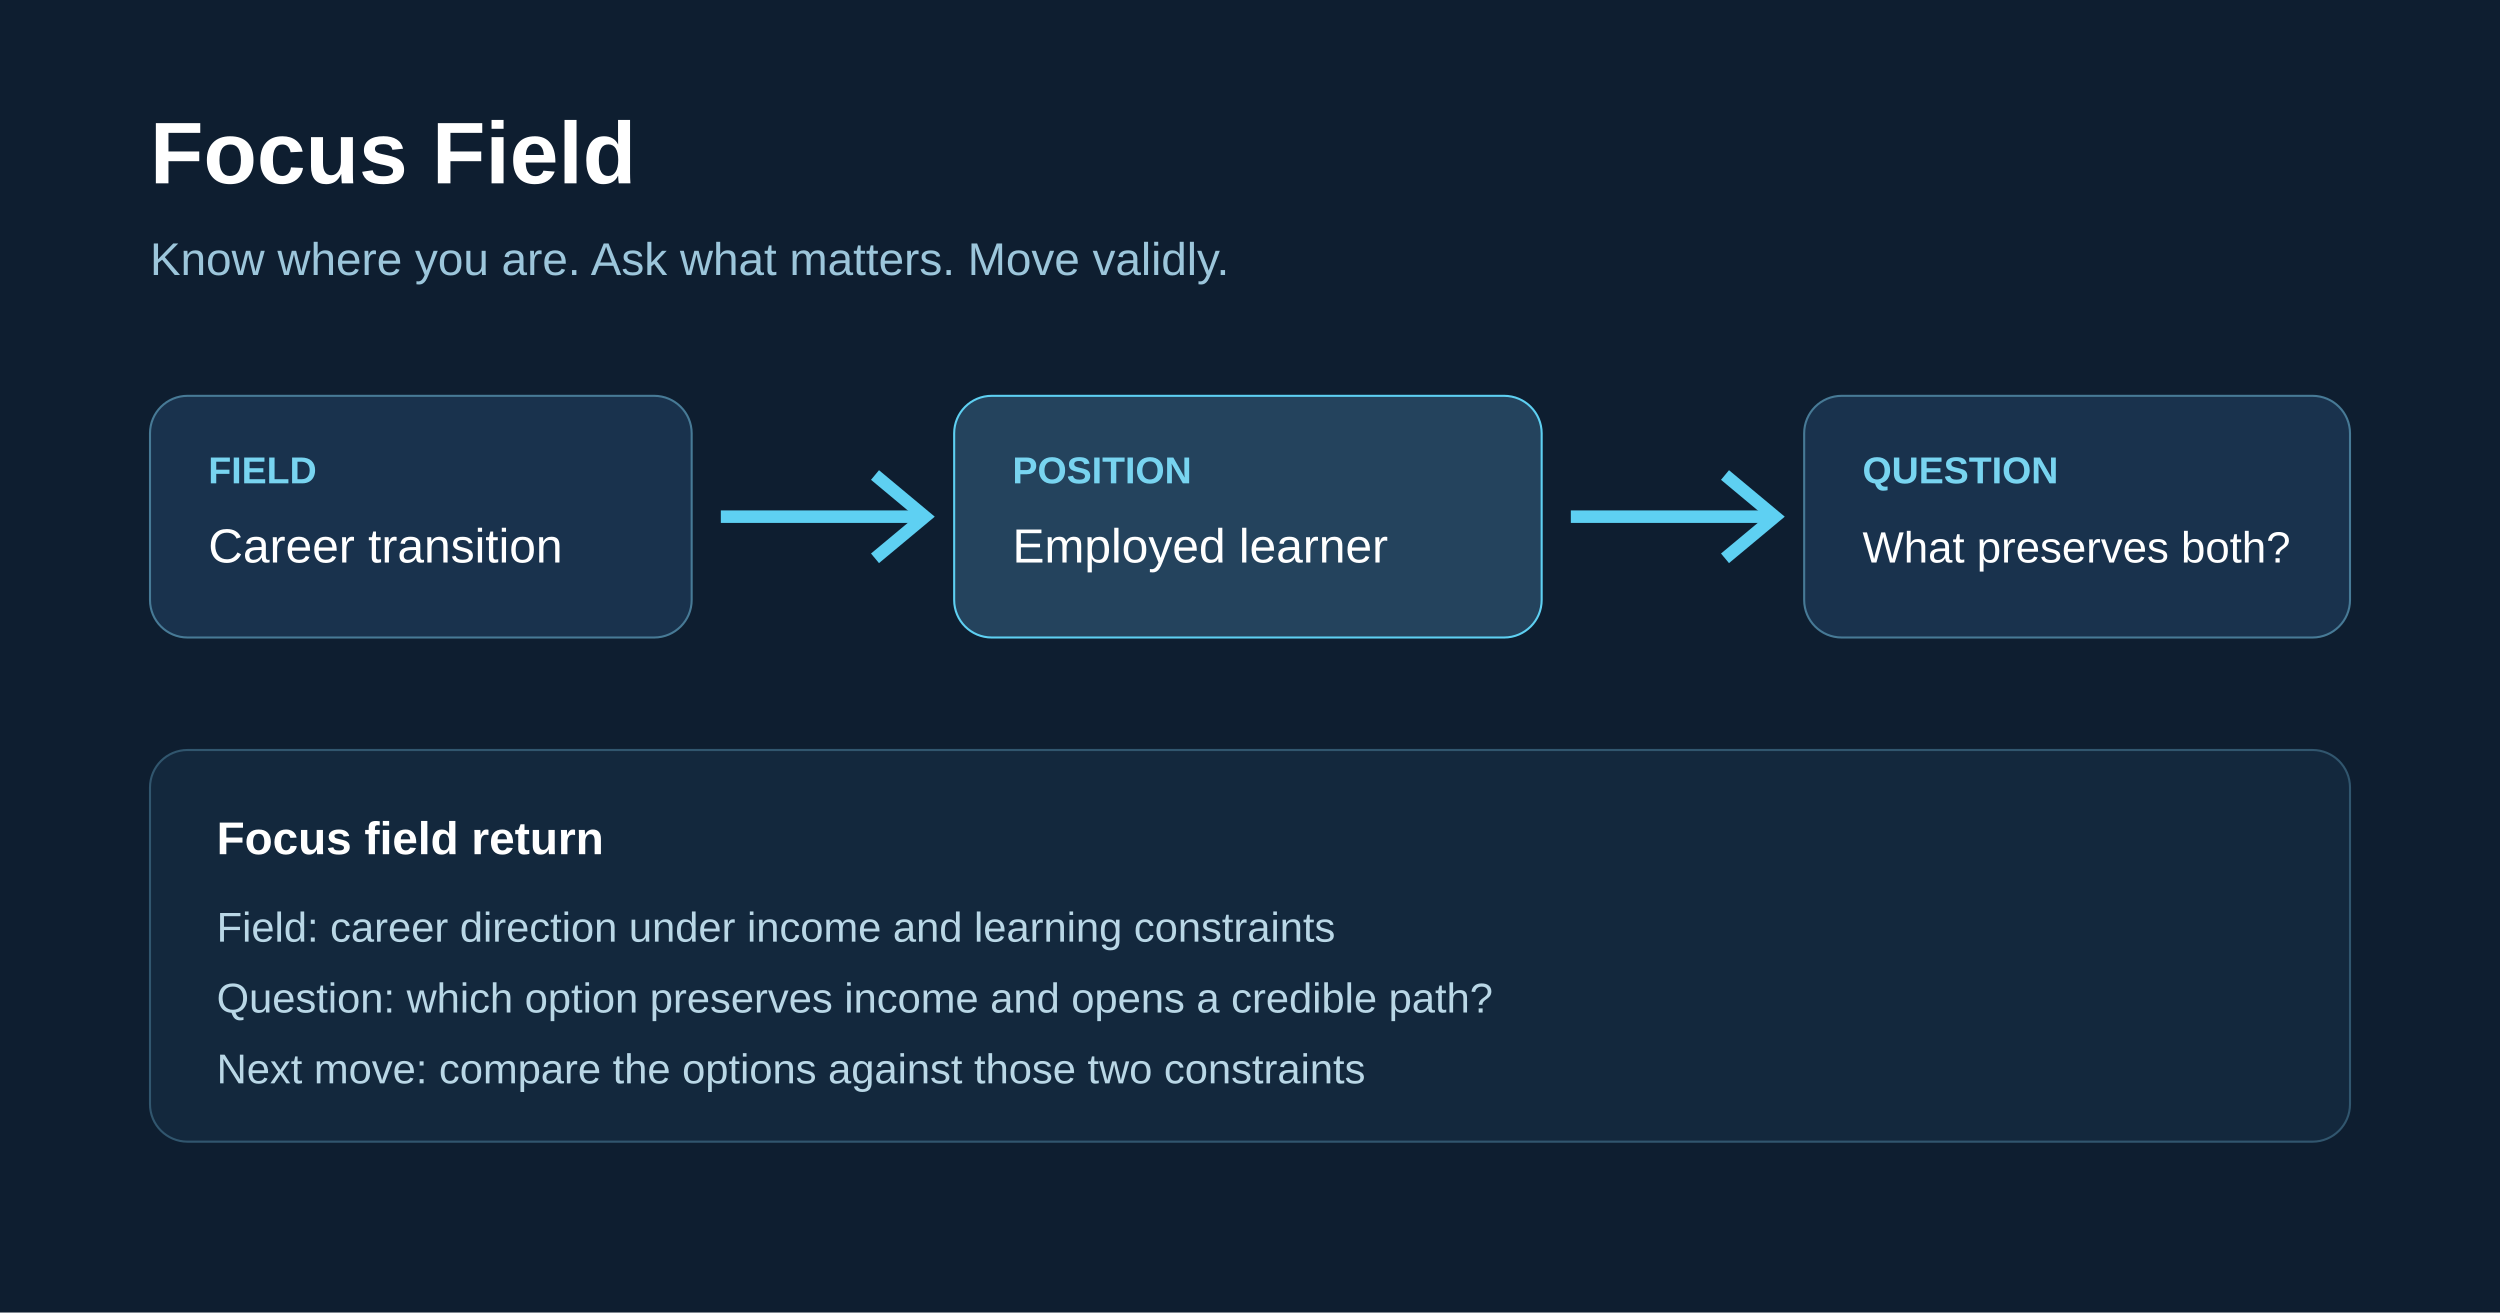
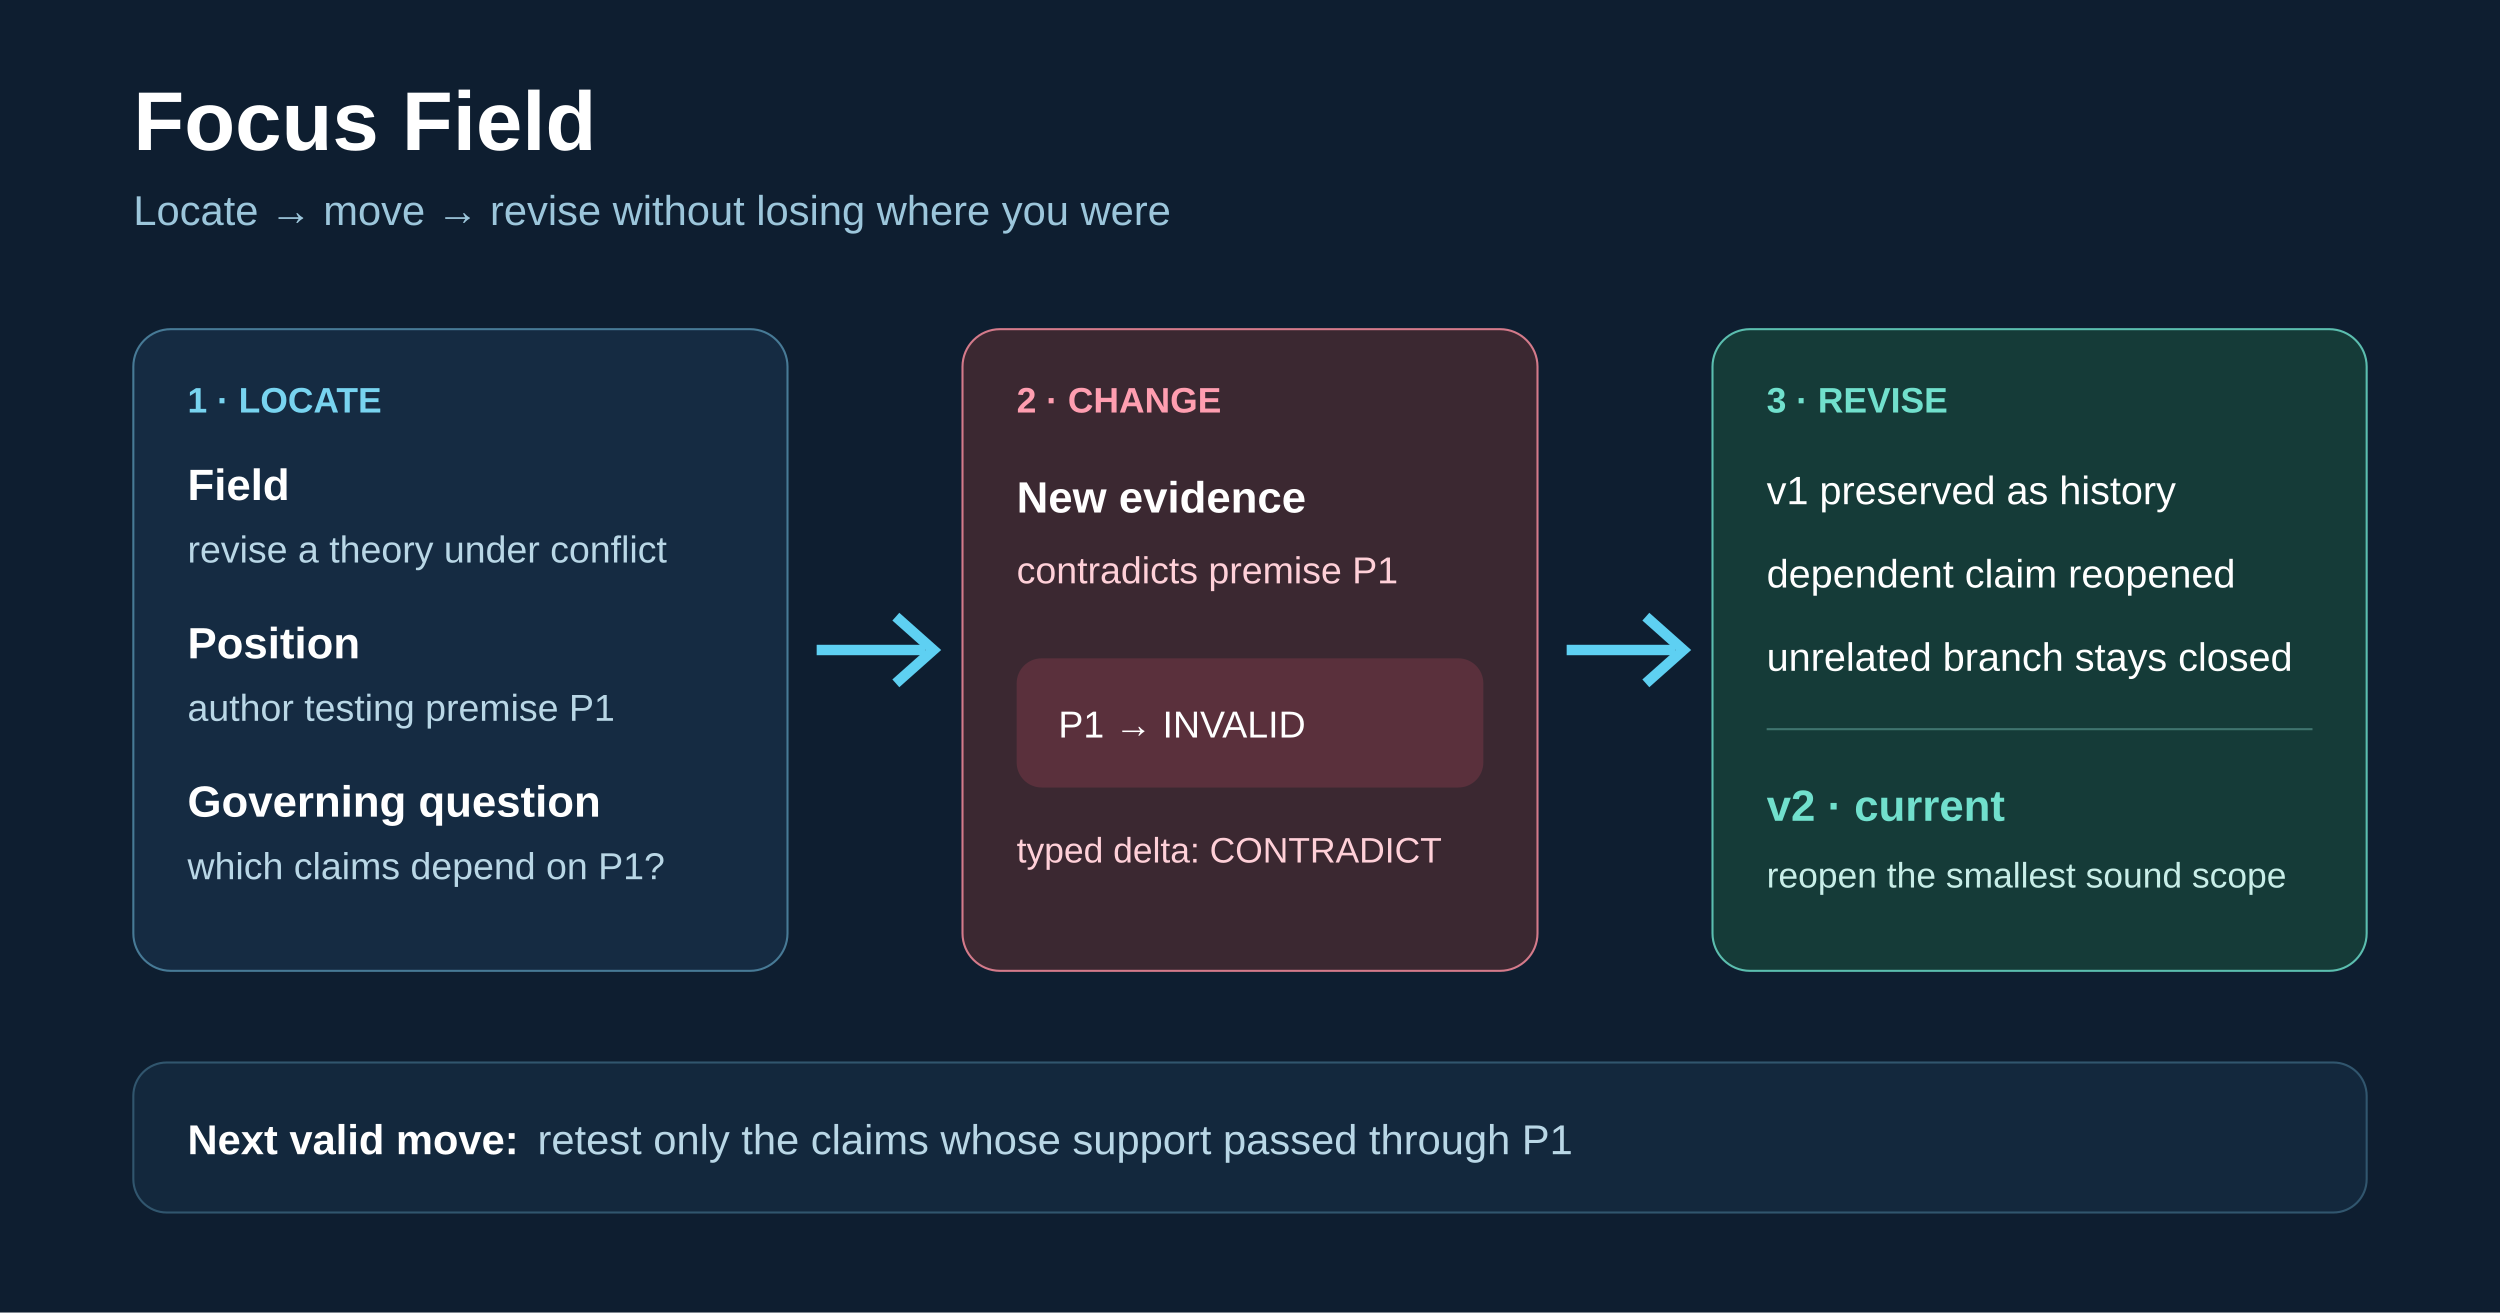
<svg xmlns="http://www.w3.org/2000/svg" width="1200" height="630" viewBox="0 0 1200 630" role="img" aria-labelledby="title desc">
  <rect width="1200" height="630" fill="#0E1E30" />
-   <text x="72" y="88" fill="#FFFFFF" font-family="Arial, sans-serif" font-size="42" font-weight="700">Focus Field</text>
-   <text x="72" y="132" fill="#9CC6DB" font-family="Arial, sans-serif" font-size="22">Know where you are. Ask what matters. Move validly.</text>
  <g font-family="Arial, sans-serif">
-     <rect x="72" y="190" width="260" height="116" rx="18" fill="#19324D" stroke="#477A96" />
-     <text x="100" y="232" fill="#78D4F0" font-size="18" font-weight="700">FIELD</text>
-     <text x="100" y="270" fill="#FFFFFF" font-size="23">Career transition</text>
-     <path d="M346 248h94" stroke="#5ED0F2" stroke-width="6" />
-     <path d="m420 228 24 20-24 20" fill="none" stroke="#5ED0F2" stroke-width="6" />
-     <rect x="458" y="190" width="282" height="116" rx="18" fill="#24435D" stroke="#5ED0F2" />
-     <text x="486" y="232" fill="#78D4F0" font-size="18" font-weight="700">POSITION</text>
-     <text x="486" y="270" fill="#FFFFFF" font-size="23">Employed learner</text>
-     <path d="M754 248h94" stroke="#5ED0F2" stroke-width="6" />
-     <path d="m828 228 24 20-24 20" fill="none" stroke="#5ED0F2" stroke-width="6" />
-     <rect x="866" y="190" width="262" height="116" rx="18" fill="#19324D" stroke="#477A96" />
-     <text x="894" y="232" fill="#78D4F0" font-size="18" font-weight="700">QUESTION</text>
-     <text x="894" y="270" fill="#FFFFFF" font-size="21">What preserves both?</text>
-     <rect x="72" y="360" width="1056" height="188" rx="18" fill="#13283D" stroke="#31566E" />
-     <text x="104" y="410" fill="#FFFFFF" font-size="22" font-weight="700">Focus field return</text>
-     <text x="104" y="452" fill="#B9D7E6" font-size="20">Field: career direction under income and learning constraints</text>
-     <text x="104" y="486" fill="#B9D7E6" font-size="20">Question: which option preserves income and opens a credible path?</text>
-     <text x="104" y="520" fill="#B9D7E6" font-size="20">Next move: compare the options against those two constraints</text>
+     <text x="64" y="72" fill="#FFFFFF" font-size="40" font-weight="700">Focus Field</text>
+     <text x="64" y="108" fill="#9CC6DB" font-size="20">Locate → move → revise without losing where you were</text>
+     <rect x="64" y="158" width="314" height="308" rx="18" fill="#152B42" stroke="#477A96" />
+     <text x="90" y="198" fill="#78D4F0" font-size="17" font-weight="700">1 · LOCATE</text>
+     <text x="90" y="240" fill="#FFFFFF" font-size="21" font-weight="700">Field</text>
+     <text x="90" y="270" fill="#B9D7E6" font-size="18">revise a theory under conflict</text>
+     <text x="90" y="316" fill="#FFFFFF" font-size="21" font-weight="700">Position</text>
+     <text x="90" y="346" fill="#B9D7E6" font-size="18">author testing premise P1</text>
+     <text x="90" y="392" fill="#FFFFFF" font-size="21" font-weight="700">Governing question</text>
+     <text x="90" y="422" fill="#B9D7E6" font-size="18">which claims depend on P1?</text>
+     <path d="M392 312h52" stroke="#5ED0F2" stroke-width="5" />
+     <path d="m430 296 18 16-18 16" fill="none" stroke="#5ED0F2" stroke-width="5" />
+     <rect x="462" y="158" width="276" height="308" rx="18" fill="#3B2831" stroke="#D47A8A" />
+     <text x="488" y="198" fill="#FF9EB0" font-size="17" font-weight="700">2 · CHANGE</text>
+     <text x="488" y="246" fill="#FFFFFF" font-size="21" font-weight="700">New evidence</text>
+     <text x="488" y="280" fill="#FFD0D8" font-size="18">contradicts premise P1</text>
+     <rect x="488" y="316" width="224" height="62" rx="12" fill="#5A303C" />
+     <text x="508" y="354" fill="#FFFFFF" font-size="18">P1 → INVALID</text>
+     <text x="488" y="414" fill="#FFD0D8" font-size="17">typed delta: CONTRADICT</text>
+     <path d="M752 312h52" stroke="#5ED0F2" stroke-width="5" />
+     <path d="m790 296 18 16-18 16" fill="none" stroke="#5ED0F2" stroke-width="5" />
+     <rect x="822" y="158" width="314" height="308" rx="18" fill="#153B38" stroke="#5BBEAF" />
+     <text x="848" y="198" fill="#71E0CD" font-size="17" font-weight="700">3 · REVISE</text>
+     <text x="848" y="242" fill="#FFFFFF" font-size="19">v1 preserved as history</text>
+     <text x="848" y="282" fill="#FFFFFF" font-size="19">dependent claim reopened</text>
+     <text x="848" y="322" fill="#FFFFFF" font-size="19">unrelated branch stays closed</text>
+     <line x1="848" y1="350" x2="1110" y2="350" stroke="#3F746E" />
+     <text x="848" y="394" fill="#71E0CD" font-size="21" font-weight="700">v2 · current</text>
+     <text x="848" y="426" fill="#C8EEE8" font-size="17">reopen the smallest sound scope</text>
+     <rect x="64" y="510" width="1072" height="72" rx="16" fill="#13283D" stroke="#31566E" />
+     <text x="90" y="554" fill="#FFFFFF" font-size="20" font-weight="700">Next valid move:</text>
+     <text x="258" y="554" fill="#B9D7E6" font-size="20">retest only the claims whose support passed through P1</text>
  </g>
</svg>
